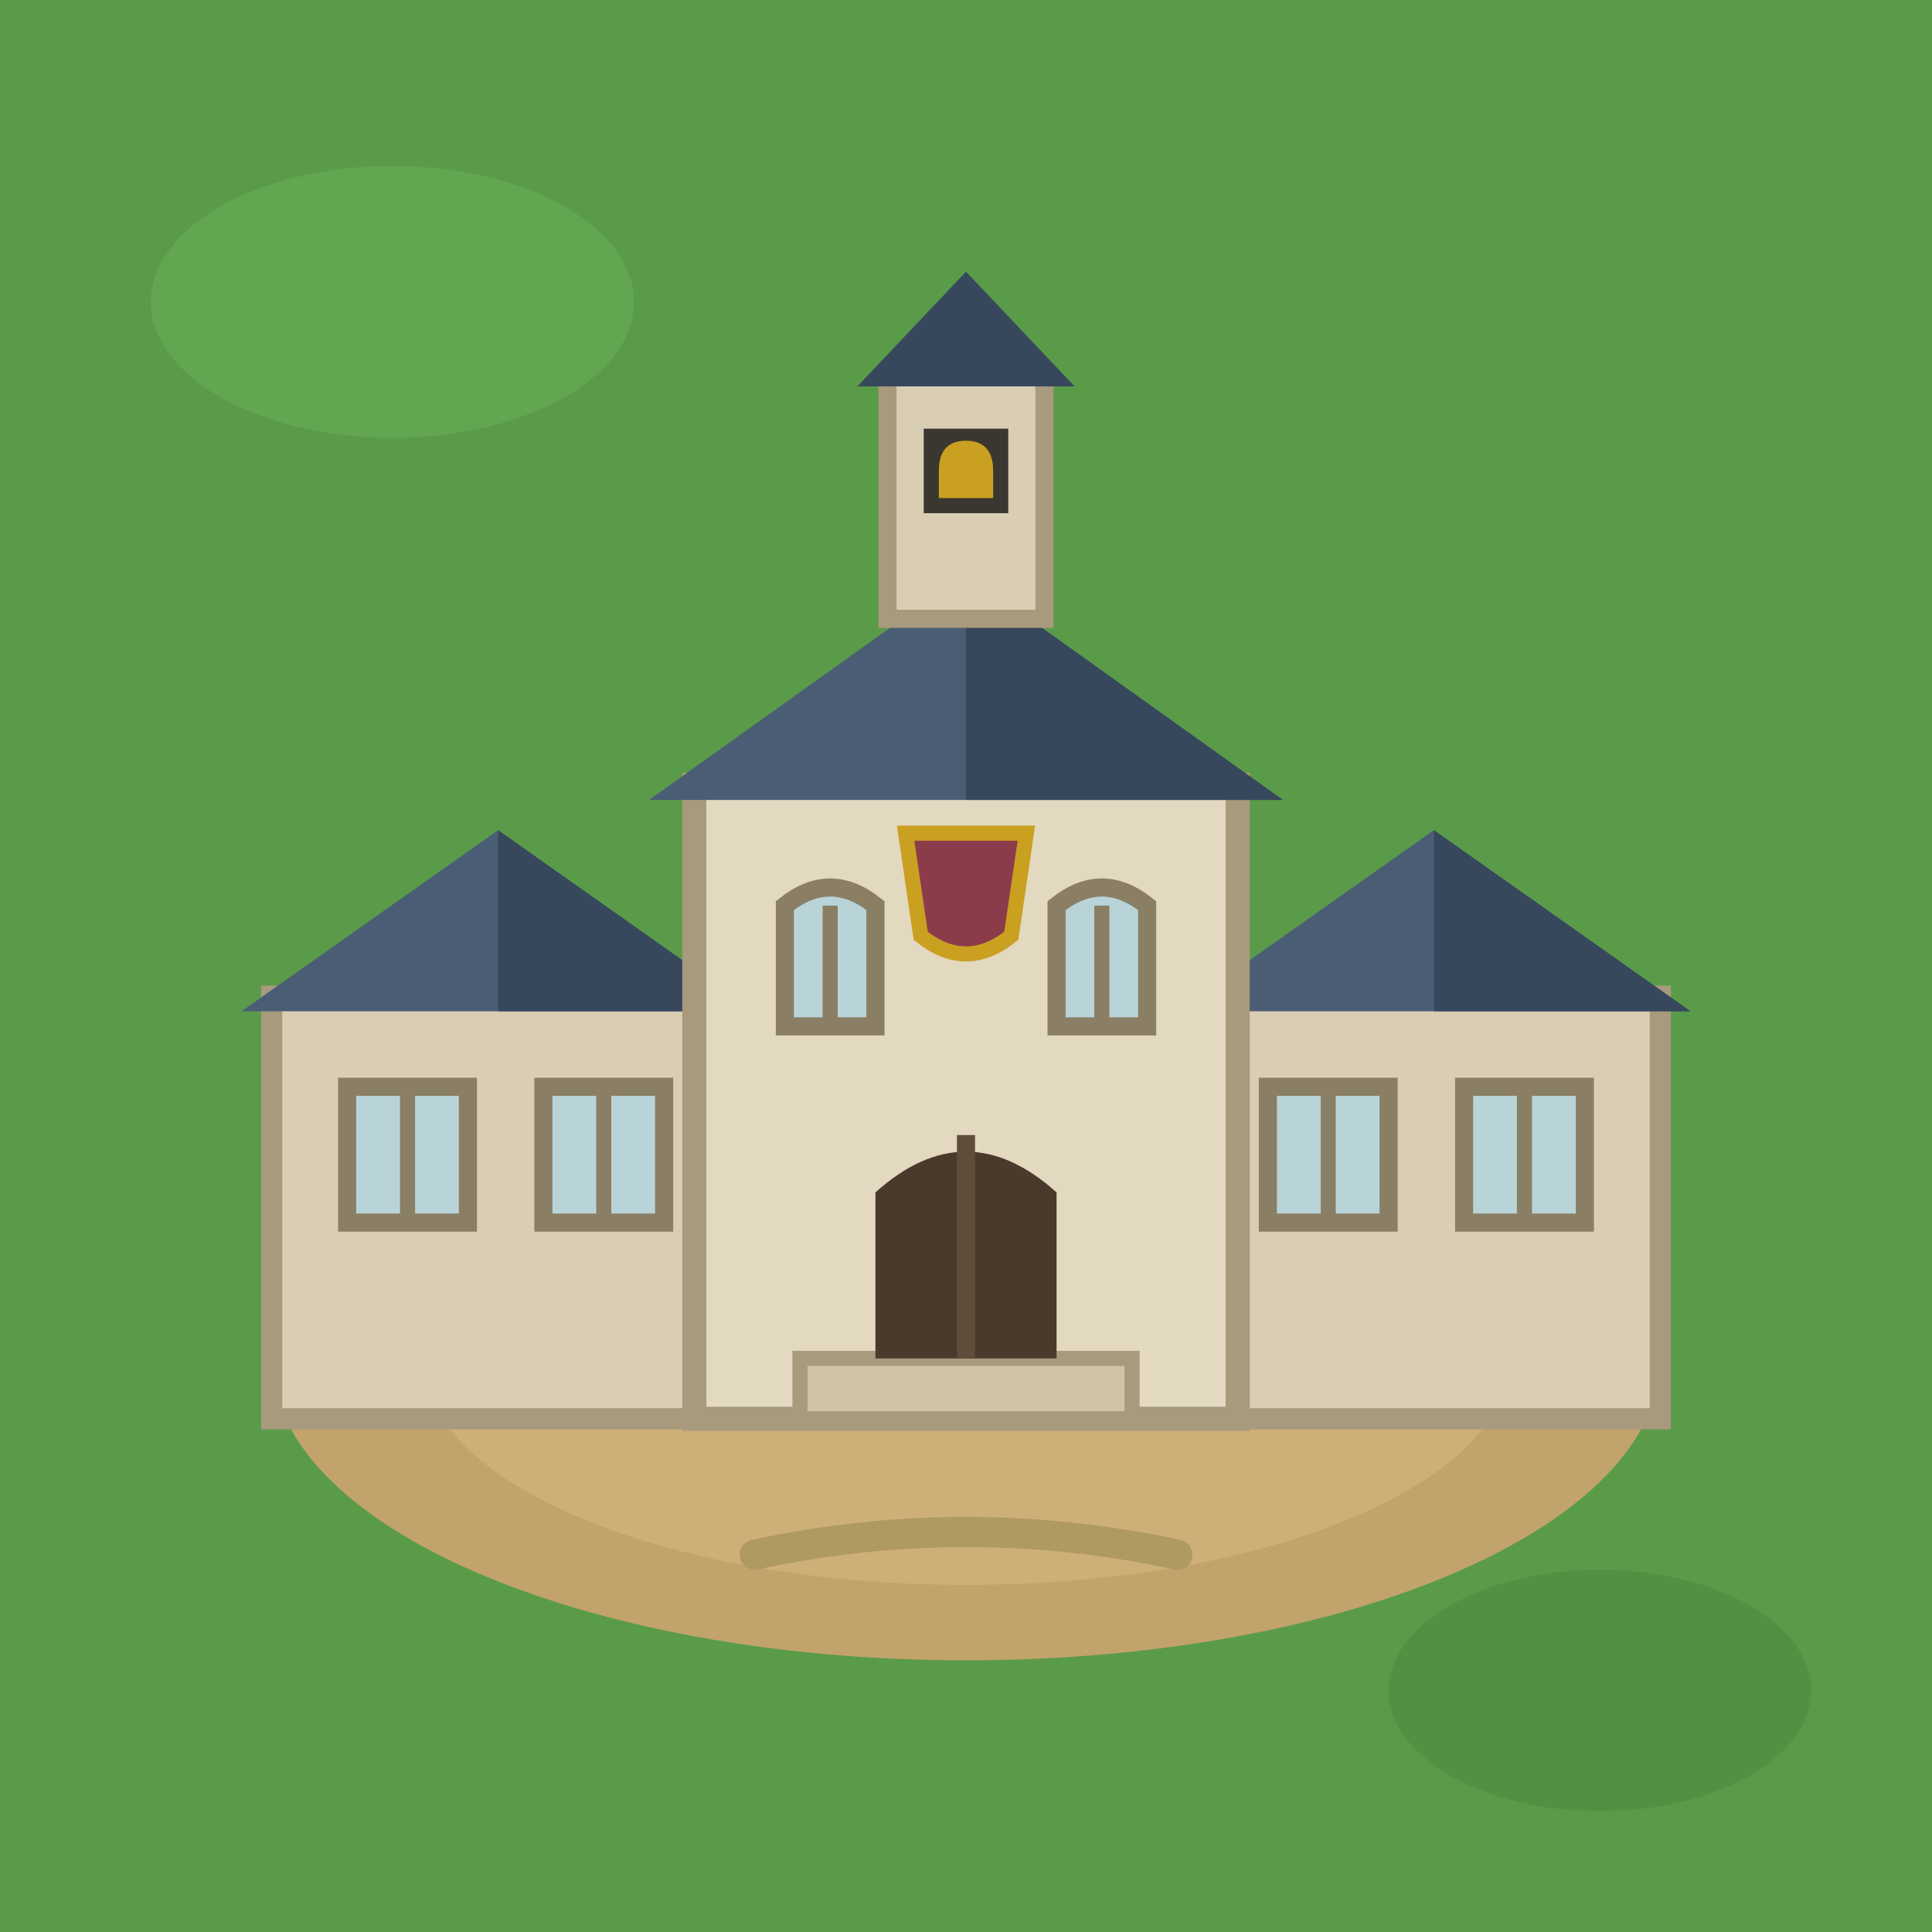
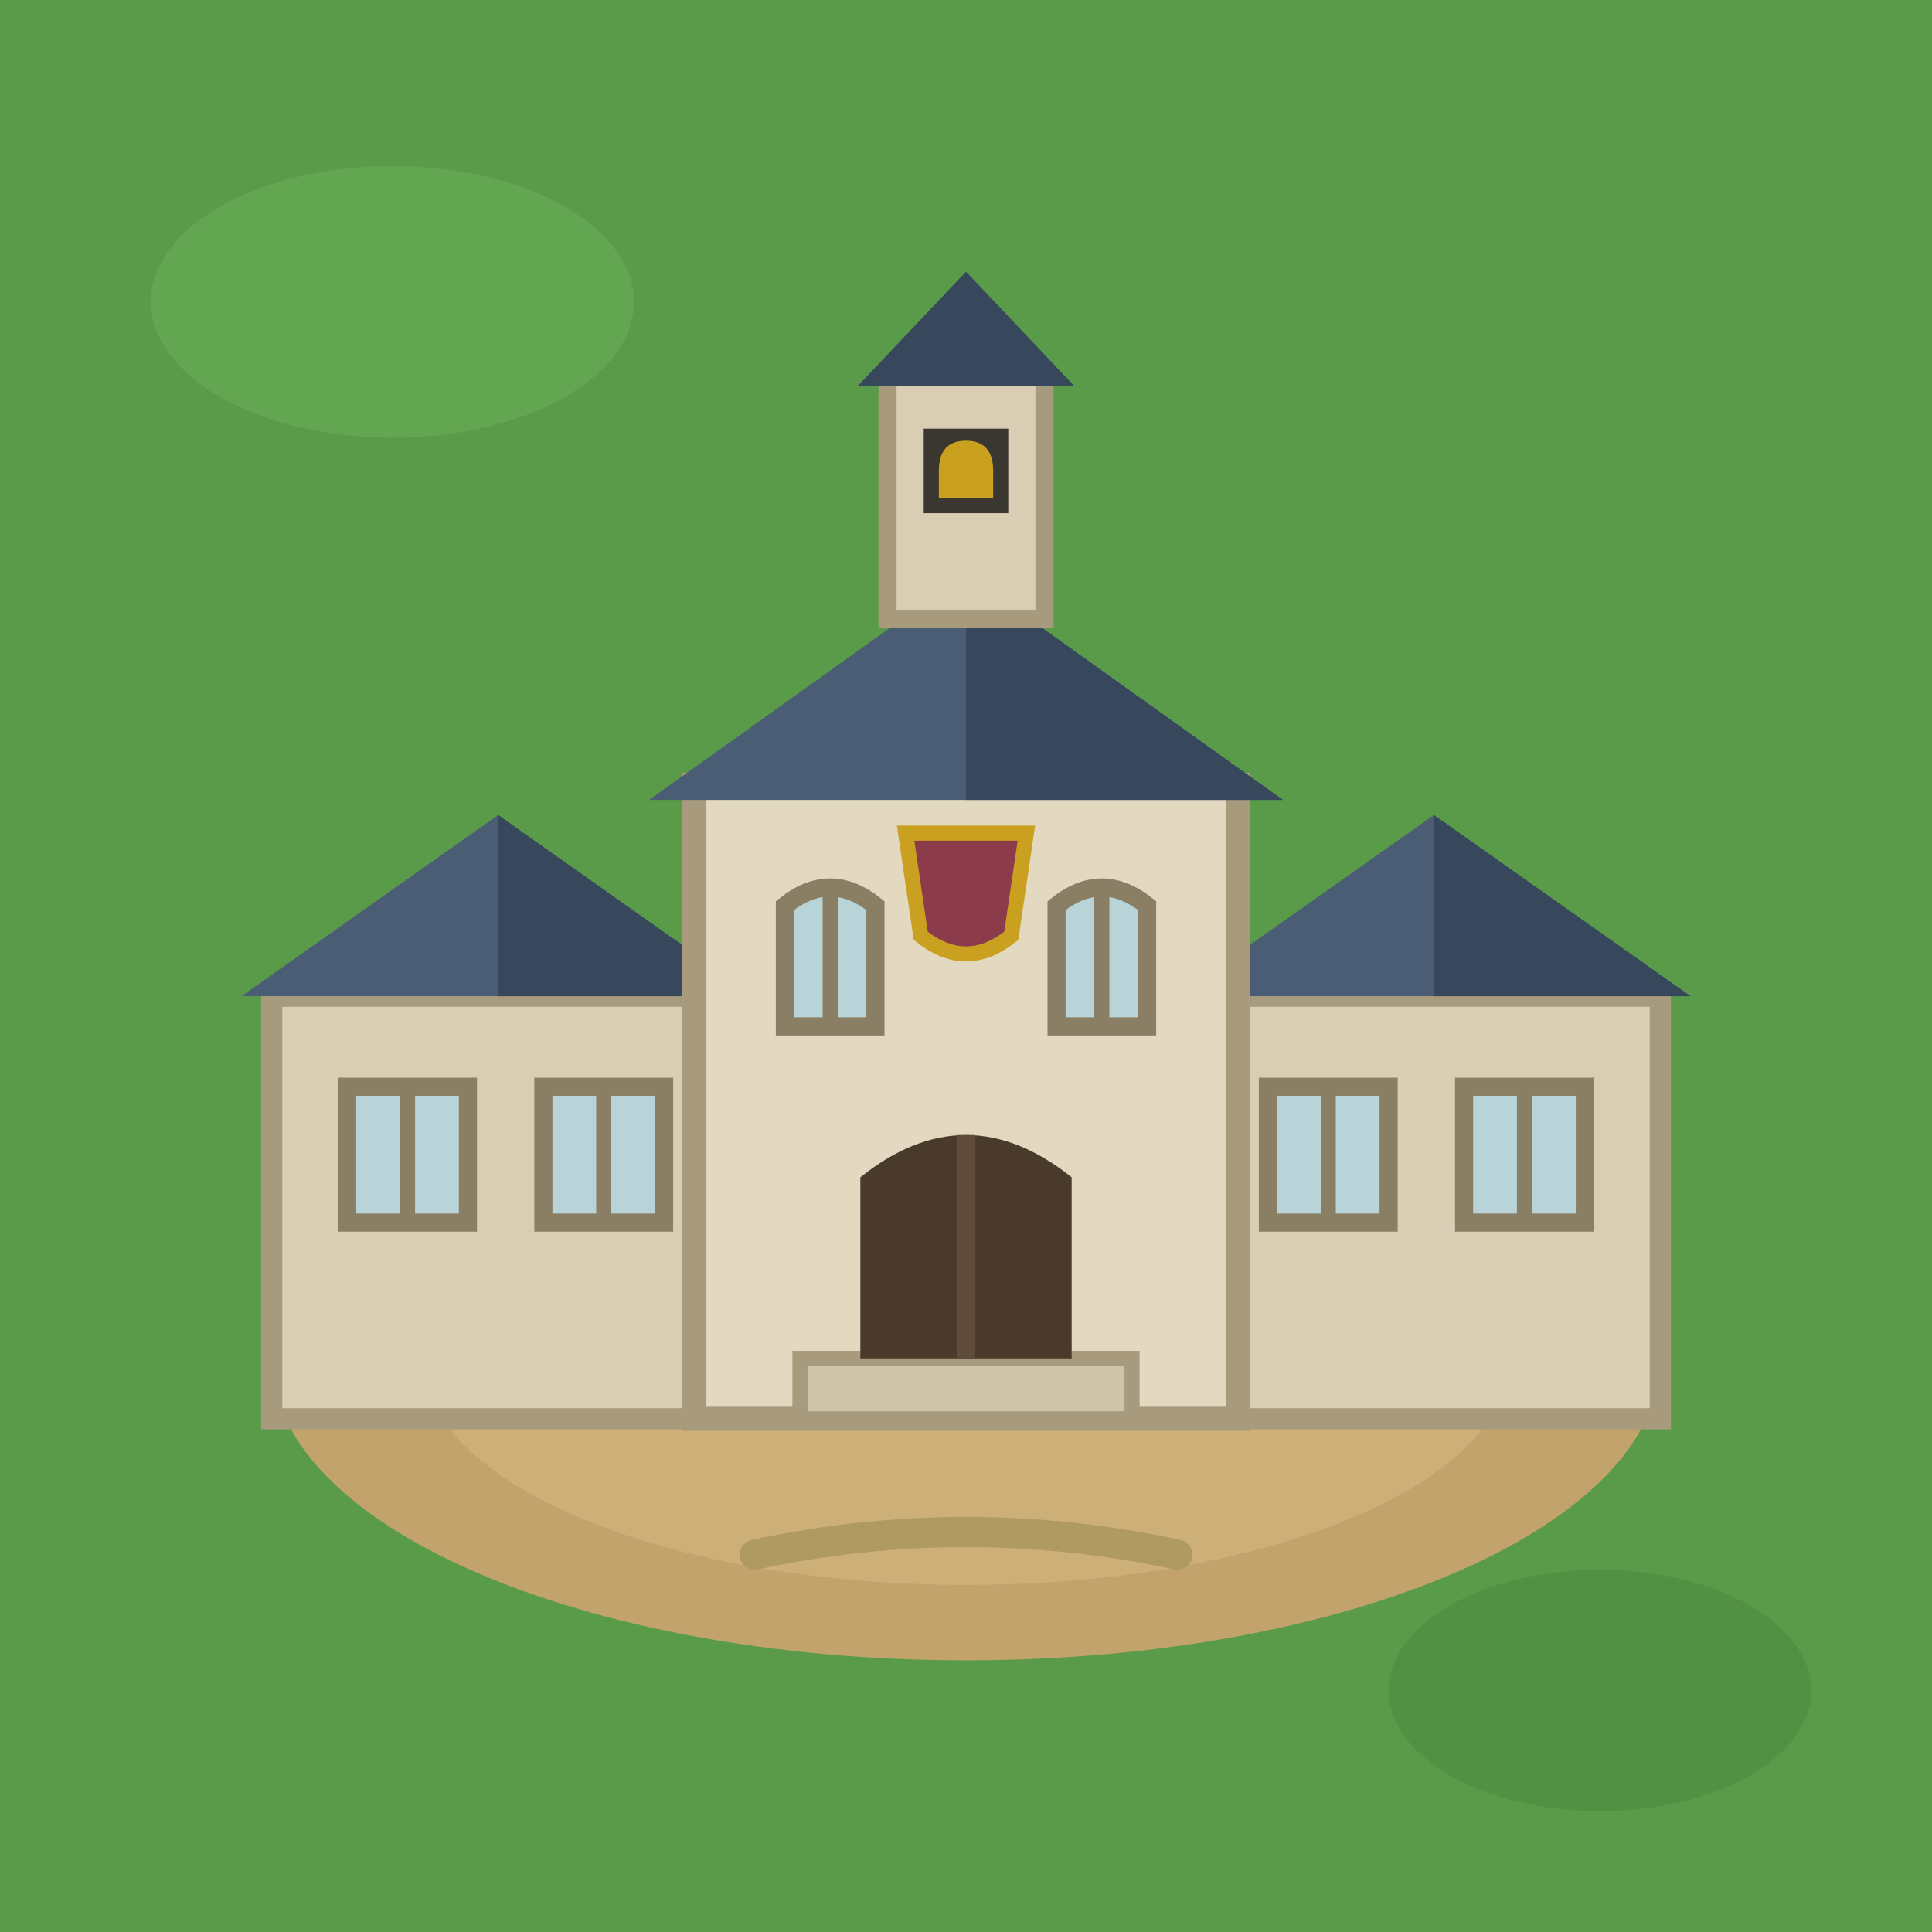
<svg xmlns="http://www.w3.org/2000/svg" viewBox="0 0 64 64">
  <rect width="64" height="64" fill="#5a9b4a" />
  <ellipse cx="13" cy="10" rx="8" ry="4.5" fill="#63a651" />
  <ellipse cx="53" cy="56" rx="7" ry="4" fill="#529044" />
  <ellipse cx="32" cy="45" rx="23" ry="10" fill="#c2a36c" />
  <ellipse cx="32" cy="45" rx="18" ry="7.5" fill="#cdb078" />
  <g>
    <rect x="9" y="33" width="15" height="14" fill="#d9cdb4" stroke="#a89a7c" stroke-width="0.7" />
-     <polygon points="8,33.5 16.5,27.5 25,33.5" fill="#4a5d74" />
-     <polygon points="16.5,27.5 25,33.5 16.5,33.5" fill="#37485c" />
+     <polygon points="8,33 16.5,27 25,33" fill="#4a5d74" />
+     <polygon points="16.5,27 25,33 16.5,33" fill="#37485c" />
    <rect x="40" y="33" width="15" height="14" fill="#d9cdb4" stroke="#a89a7c" stroke-width="0.7" />
-     <polygon points="39,33.5 47.5,27.5 56,33.5" fill="#4a5d74" />
-     <polygon points="47.5,27.5 56,33.5 47.5,33.5" fill="#37485c" />
+     <polygon points="39,33 47.5,27 56,33" fill="#4a5d74" />
+     <polygon points="47.5,27 56,33 47.5,33" fill="#37485c" />
  </g>
  <rect x="23" y="26" width="18" height="21" fill="#e3d8c0" stroke="#a89a7c" stroke-width="0.8" />
  <polygon points="21.5,26.5 32,19 42.5,26.5" fill="#4a5d74" />
  <polygon points="32,19 42.5,26.5 32,26.5" fill="#37485c" />
  <g>
    <rect x="29.4" y="12.5" width="5.2" height="8" fill="#d9cdb4" stroke="#a89a7c" stroke-width="0.6" />
    <polygon points="28.4,12.8 32,9 35.6,12.8" fill="#37485c" />
    <path d="M30.6 14.2 h2.8 v2.8 h-2.8 Z" fill="#3a3630" />
    <path d="M32 14.6 q-0.9 0 -0.9 1 l0 0.9 h1.8 l0 -0.9 q0 -1 -0.9 -1" fill="#c9a020" />
  </g>
  <g fill="#b9d4d8" stroke="#8a7f64" stroke-width="0.6">
    <path d="M26 30 l0 4 l3 0 l0 -4 q-1.5 -1.2 -3 0 Z" />
    <path d="M35 30 l0 4 l3 0 l0 -4 q-1.5 -1.2 -3 0 Z" />
    <rect x="11.5" y="36" width="4" height="4.5" />
    <rect x="18" y="36" width="4" height="4.5" />
    <rect x="42" y="36" width="4" height="4.5" />
    <rect x="48.5" y="36" width="4" height="4.5" />
  </g>
-   <path d="M13.5 36 V40.5 M20 36 V40.5 M44 36 V40.5 M50.5 36 V40.5 M27.5 30 V34 M36.5 30 V34" stroke="#8a7f64" stroke-width="0.5" />
+   <path d="M13.5 36 V40.5 M20 36 V40.5 M44 36 V40.5 M50.5 36 V40.5 M27.5 29.4 V34 M36.5 29.4 V34" stroke="#8a7f64" stroke-width="0.5" />
  <rect x="26.5" y="45" width="11" height="2" fill="#cfc3a8" stroke="#a89a7c" stroke-width="0.5" />
-   <path d="M29 45 L29 39.5 Q32 36.8 35 39.5 L35 45 Z" fill="#4a3a2c" />
+   <path d="M28.5 45 L28.5 39 Q32 36.2 35.5 39 L35.5 45 Z" fill="#4a3a2c" />
  <path d="M32 37.6 V45" stroke="#5f4c3a" stroke-width="0.6" />
  <path d="M30 27.6 h4 l-0.5 3.4 q-1.5 1.2 -3 0 Z" fill="#8c3b4a" stroke="#c9a020" stroke-width="0.5" />
  <path d="M25 51.5 Q32 50 39 51.5" stroke="#b09a63" stroke-width="1" fill="none" stroke-linecap="round" />
</svg>
